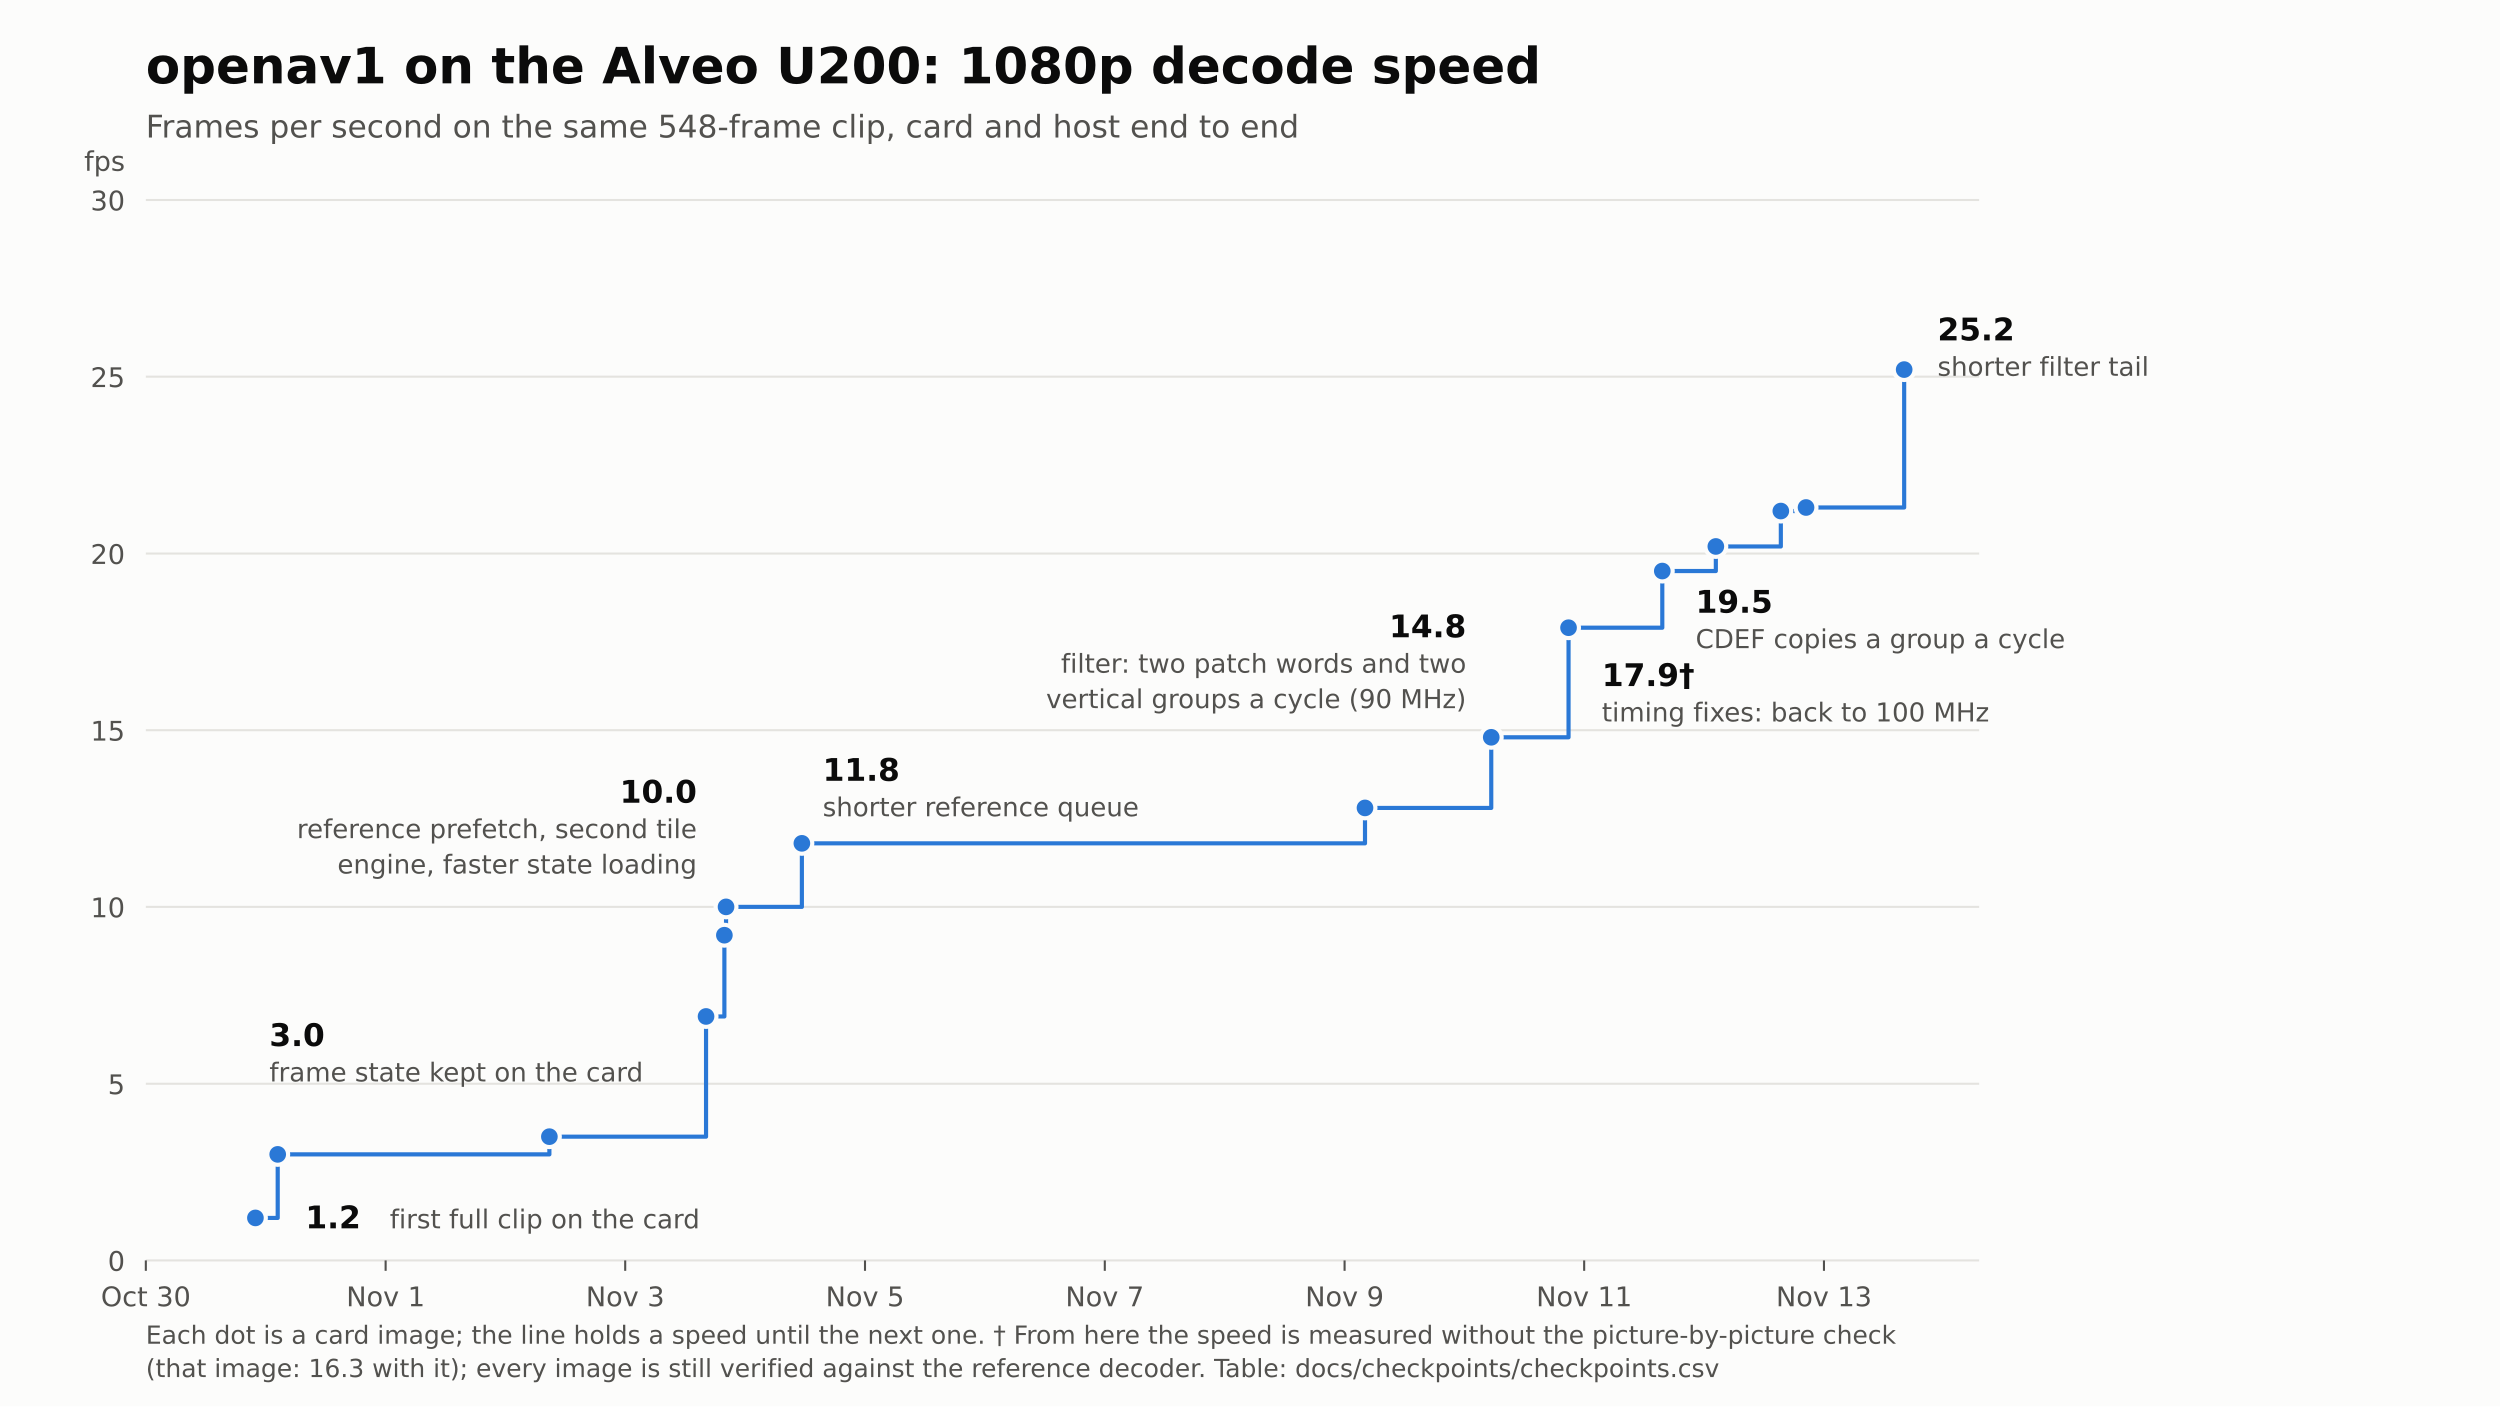
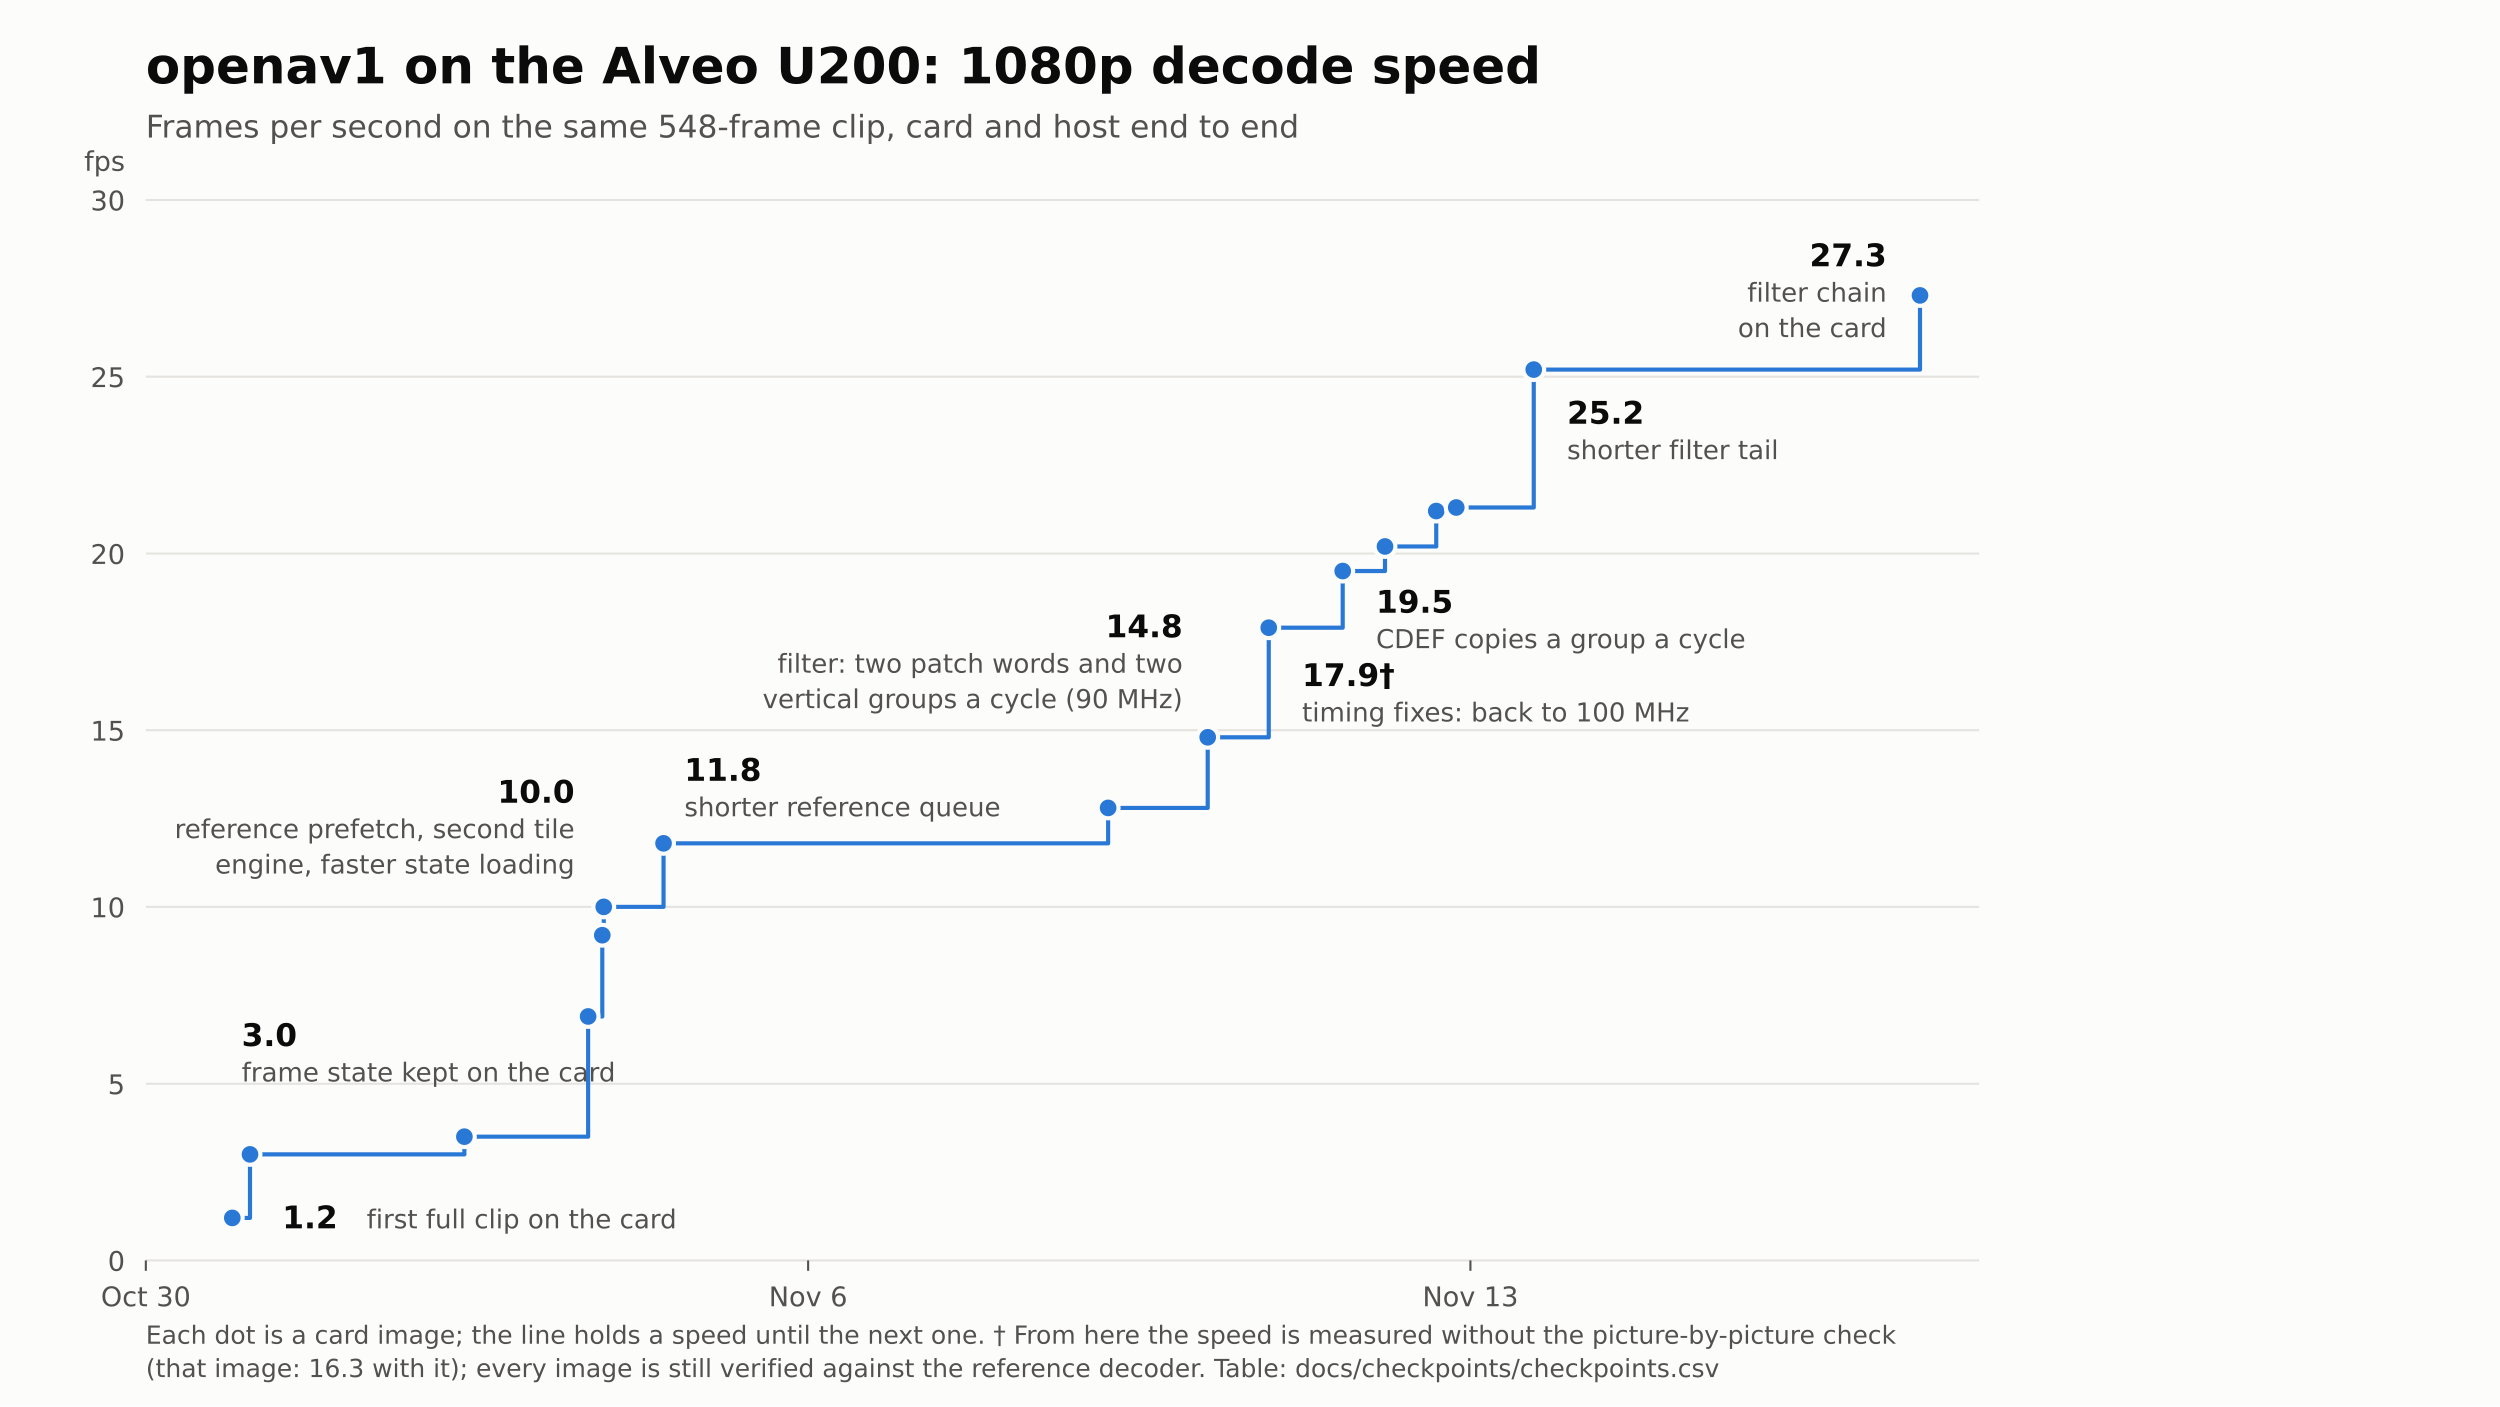
<svg xmlns="http://www.w3.org/2000/svg" width="1200" height="675" viewBox="0 0 1200 675" font-family="DejaVu Sans, Liberation Sans, Arial, sans-serif">
  <rect width="1200" height="675" fill="#fcfcfb" />
  <text x="70" y="40" font-size="24" font-weight="700" fill="#0b0b0b">openav1 on the Alveo U200: 1080p decode speed</text>
  <text x="70" y="66" font-size="15" fill="#52514e">Frames per second on the same 548-frame clip, card and host end to end</text>
  <line x1="70" x2="950" y1="605.0" y2="605.0" stroke="#e4e3df" stroke-width="1" />
  <text x="60" y="610.0" font-size="13" fill="#52514e" text-anchor="end">0</text>
  <line x1="70" x2="950" y1="520.2" y2="520.2" stroke="#e4e3df" stroke-width="1" />
  <text x="60" y="525.2" font-size="13" fill="#52514e" text-anchor="end">5</text>
  <line x1="70" x2="950" y1="435.3" y2="435.3" stroke="#e4e3df" stroke-width="1" />
  <text x="60" y="440.3" font-size="13" fill="#52514e" text-anchor="end">10</text>
  <line x1="70" x2="950" y1="350.5" y2="350.5" stroke="#e4e3df" stroke-width="1" />
  <text x="60" y="355.5" font-size="13" fill="#52514e" text-anchor="end">15</text>
  <line x1="70" x2="950" y1="265.7" y2="265.7" stroke="#e4e3df" stroke-width="1" />
  <text x="60" y="270.7" font-size="13" fill="#52514e" text-anchor="end">20</text>
  <line x1="70" x2="950" y1="180.8" y2="180.8" stroke="#e4e3df" stroke-width="1" />
  <text x="60" y="185.8" font-size="13" fill="#52514e" text-anchor="end">25</text>
  <line x1="70" x2="950" y1="96.0" y2="96.0" stroke="#e4e3df" stroke-width="1" />
  <text x="60" y="101.0" font-size="13" fill="#52514e" text-anchor="end">30</text>
  <text x="60" y="82" font-size="13" fill="#52514e" text-anchor="end">fps</text>
  <line x1="70.0" x2="70.0" y1="605" y2="610" stroke="#52514e" stroke-width="1" />
  <text x="70.0" y="627" font-size="13" fill="#52514e" text-anchor="middle">Oct 30</text>
-   <line x1="185.1" x2="185.1" y1="605" y2="610" stroke="#52514e" stroke-width="1" />
-   <text x="185.1" y="627" font-size="13" fill="#52514e" text-anchor="middle">Nov 1</text>
-   <line x1="300.1" x2="300.1" y1="605" y2="610" stroke="#52514e" stroke-width="1" />
-   <text x="300.1" y="627" font-size="13" fill="#52514e" text-anchor="middle">Nov 3</text>
-   <line x1="415.2" x2="415.2" y1="605" y2="610" stroke="#52514e" stroke-width="1" />
-   <text x="415.2" y="627" font-size="13" fill="#52514e" text-anchor="middle">Nov 5</text>
-   <line x1="530.3" x2="530.3" y1="605" y2="610" stroke="#52514e" stroke-width="1" />
-   <text x="530.3" y="627" font-size="13" fill="#52514e" text-anchor="middle">Nov 7</text>
-   <line x1="645.4" x2="645.4" y1="605" y2="610" stroke="#52514e" stroke-width="1" />
-   <text x="645.4" y="627" font-size="13" fill="#52514e" text-anchor="middle">Nov 9</text>
-   <line x1="760.4" x2="760.4" y1="605" y2="610" stroke="#52514e" stroke-width="1" />
-   <text x="760.4" y="627" font-size="13" fill="#52514e" text-anchor="middle">Nov 11</text>
-   <line x1="875.5" x2="875.5" y1="605" y2="610" stroke="#52514e" stroke-width="1" />
-   <text x="875.5" y="627" font-size="13" fill="#52514e" text-anchor="middle">Nov 13</text>
-   <path d="M122.6,584.6 L133.3,584.6 L133.3,554.1 L263.7,554.1 L263.7,545.6 L338.9,545.6 L338.9,487.9 L347.7,487.9 L347.7,448.9 L348.5,448.9 L348.5,435.3 L384.9,435.3 L384.9,404.8 L655.2,404.8 L655.2,387.8 L715.8,387.8 L715.8,353.9 L752.9,353.9 L752.9,301.3 L797.9,301.3 L797.9,274.1 L823.6,274.1 L823.6,262.3 L854.8,262.3 L854.8,245.3 L866.9,245.3 L866.9,243.6 L914.0,243.6 L914.0,177.4" fill="none" stroke="#2a78d6" stroke-width="2" stroke-linejoin="round" stroke-linecap="round" />
-   <circle cx="122.6" cy="584.6" r="5" fill="#2a78d6" stroke="#fcfcfb" stroke-width="2" />
-   <circle cx="133.3" cy="554.1" r="5" fill="#2a78d6" stroke="#fcfcfb" stroke-width="2" />
-   <circle cx="263.7" cy="545.6" r="5" fill="#2a78d6" stroke="#fcfcfb" stroke-width="2" />
-   <circle cx="338.9" cy="487.9" r="5" fill="#2a78d6" stroke="#fcfcfb" stroke-width="2" />
-   <circle cx="347.7" cy="448.9" r="5" fill="#2a78d6" stroke="#fcfcfb" stroke-width="2" />
-   <circle cx="348.5" cy="435.3" r="5" fill="#2a78d6" stroke="#fcfcfb" stroke-width="2" />
-   <circle cx="384.9" cy="404.8" r="5" fill="#2a78d6" stroke="#fcfcfb" stroke-width="2" />
-   <circle cx="655.2" cy="387.8" r="5" fill="#2a78d6" stroke="#fcfcfb" stroke-width="2" />
-   <circle cx="715.8" cy="353.9" r="5" fill="#2a78d6" stroke="#fcfcfb" stroke-width="2" />
-   <circle cx="752.9" cy="301.3" r="5" fill="#2a78d6" stroke="#fcfcfb" stroke-width="2" />
-   <circle cx="797.9" cy="274.1" r="5" fill="#2a78d6" stroke="#fcfcfb" stroke-width="2" />
-   <circle cx="823.6" cy="262.3" r="5" fill="#2a78d6" stroke="#fcfcfb" stroke-width="2" />
-   <circle cx="854.8" cy="245.3" r="5" fill="#2a78d6" stroke="#fcfcfb" stroke-width="2" />
-   <circle cx="866.9" cy="243.6" r="5" fill="#2a78d6" stroke="#fcfcfb" stroke-width="2" />
-   <circle cx="914.0" cy="177.4" r="5" fill="#2a78d6" stroke="#fcfcfb" stroke-width="2" />
-   <text x="146.6" y="589.6" font-size="15" font-weight="700" fill="#0b0b0b" text-anchor="start">1.2</text>
-   <text x="187.1" y="589.6" font-size="12.5" fill="#52514e">first full clip on the card</text>
-   <text x="129.3" y="502.1" font-size="15" font-weight="700" fill="#0b0b0b" text-anchor="start">3.0</text>
-   <text x="129.3" y="519.1" font-size="12.5" fill="#52514e" text-anchor="start">frame state kept on the card</text>
-   <text x="334.5" y="385.3" font-size="15" font-weight="700" fill="#0b0b0b" text-anchor="end">10.0</text>
-   <text x="334.5" y="402.3" font-size="12.5" fill="#52514e" text-anchor="end">reference prefetch, second tile</text>
-   <text x="334.5" y="419.3" font-size="12.5" fill="#52514e" text-anchor="end">engine, faster state loading</text>
-   <text x="394.9" y="374.8" font-size="15" font-weight="700" fill="#0b0b0b" text-anchor="start">11.8</text>
-   <text x="394.9" y="391.8" font-size="12.5" fill="#52514e" text-anchor="start">shorter reference queue</text>
-   <text x="703.8" y="305.9" font-size="15" font-weight="700" fill="#0b0b0b" text-anchor="end">14.8</text>
-   <text x="703.8" y="322.9" font-size="12.5" fill="#52514e" text-anchor="end">filter: two patch words and two</text>
-   <text x="703.8" y="339.9" font-size="12.5" fill="#52514e" text-anchor="end">vertical groups a cycle (90 MHz)</text>
-   <text x="768.9" y="329.3" font-size="15" font-weight="700" fill="#0b0b0b" text-anchor="start">17.9†</text>
-   <text x="768.9" y="346.3" font-size="12.5" fill="#52514e" text-anchor="start">timing fixes: back to 100 MHz</text>
-   <text x="813.9" y="294.1" font-size="15" font-weight="700" fill="#0b0b0b" text-anchor="start">19.5</text>
-   <text x="813.9" y="311.1" font-size="12.5" fill="#52514e" text-anchor="start">CDEF copies a group a cycle</text>
-   <text x="930.0" y="163.4" font-size="15" font-weight="700" fill="#0b0b0b" text-anchor="start">25.2</text>
-   <text x="930.0" y="180.4" font-size="12.5" fill="#52514e" text-anchor="start">shorter filter tail</text>
+   <line x1="387.9" x2="387.9" y1="605" y2="610" stroke="#52514e" stroke-width="1" />
+   <text x="387.9" y="627" font-size="13" fill="#52514e" text-anchor="middle">Nov 6</text>
+   <line x1="705.8" x2="705.8" y1="605" y2="610" stroke="#52514e" stroke-width="1" />
+   <text x="705.8" y="627" font-size="13" fill="#52514e" text-anchor="middle">Nov 13</text>
+   <path d="M111.5,584.6 L120.0,584.6 L120.0,554.1 L222.9,554.1 L222.9,545.6 L282.3,545.6 L282.3,487.9 L289.1,487.9 L289.1,448.9 L289.8,448.9 L289.8,435.3 L318.5,435.3 L318.5,404.8 L531.9,404.8 L531.9,387.8 L579.7,387.8 L579.7,353.9 L609.0,353.9 L609.0,301.3 L644.5,301.3 L644.5,274.1 L664.8,274.1 L664.8,262.3 L689.4,262.3 L689.4,245.3 L699.0,245.3 L699.0,243.6 L736.2,243.6 L736.2,177.4 L921.6,177.4 L921.6,141.8" fill="none" stroke="#2a78d6" stroke-width="2" stroke-linejoin="round" stroke-linecap="round" />
+   <circle cx="111.5" cy="584.6" r="5" fill="#2a78d6" stroke="#fcfcfb" stroke-width="2" />
+   <circle cx="120.0" cy="554.1" r="5" fill="#2a78d6" stroke="#fcfcfb" stroke-width="2" />
+   <circle cx="222.9" cy="545.6" r="5" fill="#2a78d6" stroke="#fcfcfb" stroke-width="2" />
+   <circle cx="282.3" cy="487.9" r="5" fill="#2a78d6" stroke="#fcfcfb" stroke-width="2" />
+   <circle cx="289.1" cy="448.9" r="5" fill="#2a78d6" stroke="#fcfcfb" stroke-width="2" />
+   <circle cx="289.8" cy="435.3" r="5" fill="#2a78d6" stroke="#fcfcfb" stroke-width="2" />
+   <circle cx="318.5" cy="404.8" r="5" fill="#2a78d6" stroke="#fcfcfb" stroke-width="2" />
+   <circle cx="531.9" cy="387.8" r="5" fill="#2a78d6" stroke="#fcfcfb" stroke-width="2" />
+   <circle cx="579.7" cy="353.9" r="5" fill="#2a78d6" stroke="#fcfcfb" stroke-width="2" />
+   <circle cx="609.0" cy="301.3" r="5" fill="#2a78d6" stroke="#fcfcfb" stroke-width="2" />
+   <circle cx="644.5" cy="274.1" r="5" fill="#2a78d6" stroke="#fcfcfb" stroke-width="2" />
+   <circle cx="664.8" cy="262.3" r="5" fill="#2a78d6" stroke="#fcfcfb" stroke-width="2" />
+   <circle cx="689.4" cy="245.3" r="5" fill="#2a78d6" stroke="#fcfcfb" stroke-width="2" />
+   <circle cx="699.0" cy="243.6" r="5" fill="#2a78d6" stroke="#fcfcfb" stroke-width="2" />
+   <circle cx="736.2" cy="177.4" r="5" fill="#2a78d6" stroke="#fcfcfb" stroke-width="2" />
+   <circle cx="921.6" cy="141.8" r="5" fill="#2a78d6" stroke="#fcfcfb" stroke-width="2" />
+   <text x="135.5" y="589.6" font-size="15" font-weight="700" fill="#0b0b0b" text-anchor="start">1.2</text>
+   <text x="176.0" y="589.6" font-size="12.5" fill="#52514e">first full clip on the card</text>
+   <text x="116.0" y="502.1" font-size="15" font-weight="700" fill="#0b0b0b" text-anchor="start">3.0</text>
+   <text x="116.0" y="519.1" font-size="12.5" fill="#52514e" text-anchor="start">frame state kept on the card</text>
+   <text x="275.8" y="385.3" font-size="15" font-weight="700" fill="#0b0b0b" text-anchor="end">10.0</text>
+   <text x="275.8" y="402.3" font-size="12.5" fill="#52514e" text-anchor="end">reference prefetch, second tile</text>
+   <text x="275.8" y="419.3" font-size="12.5" fill="#52514e" text-anchor="end">engine, faster state loading</text>
+   <text x="328.5" y="374.8" font-size="15" font-weight="700" fill="#0b0b0b" text-anchor="start">11.8</text>
+   <text x="328.5" y="391.8" font-size="12.5" fill="#52514e" text-anchor="start">shorter reference queue</text>
+   <text x="567.7" y="305.9" font-size="15" font-weight="700" fill="#0b0b0b" text-anchor="end">14.8</text>
+   <text x="567.7" y="322.9" font-size="12.5" fill="#52514e" text-anchor="end">filter: two patch words and two</text>
+   <text x="567.7" y="339.9" font-size="12.5" fill="#52514e" text-anchor="end">vertical groups a cycle (90 MHz)</text>
+   <text x="625.0" y="329.3" font-size="15" font-weight="700" fill="#0b0b0b" text-anchor="start">17.9†</text>
+   <text x="625.0" y="346.3" font-size="12.5" fill="#52514e" text-anchor="start">timing fixes: back to 100 MHz</text>
+   <text x="660.5" y="294.1" font-size="15" font-weight="700" fill="#0b0b0b" text-anchor="start">19.5</text>
+   <text x="660.5" y="311.1" font-size="12.5" fill="#52514e" text-anchor="start">CDEF copies a group a cycle</text>
+   <text x="752.2" y="203.4" font-size="15" font-weight="700" fill="#0b0b0b" text-anchor="start">25.2</text>
+   <text x="752.2" y="220.4" font-size="12.5" fill="#52514e" text-anchor="start">shorter filter tail</text>
+   <text x="905.6" y="127.8" font-size="15" font-weight="700" fill="#0b0b0b" text-anchor="end">27.3</text>
+   <text x="905.6" y="144.8" font-size="12.5" fill="#52514e" text-anchor="end">filter chain</text>
+   <text x="905.6" y="161.8" font-size="12.5" fill="#52514e" text-anchor="end">on the card</text>
  <text x="70" y="645" font-size="12" fill="#52514e">Each dot is a card image; the line holds a speed until the next one. † From here the speed is measured without the picture-by-picture check</text>
  <text x="70" y="661" font-size="12" fill="#52514e">(that image: 16.3 with it); every image is still verified against the reference decoder. Table: docs/checkpoints/checkpoints.csv</text>
</svg>
